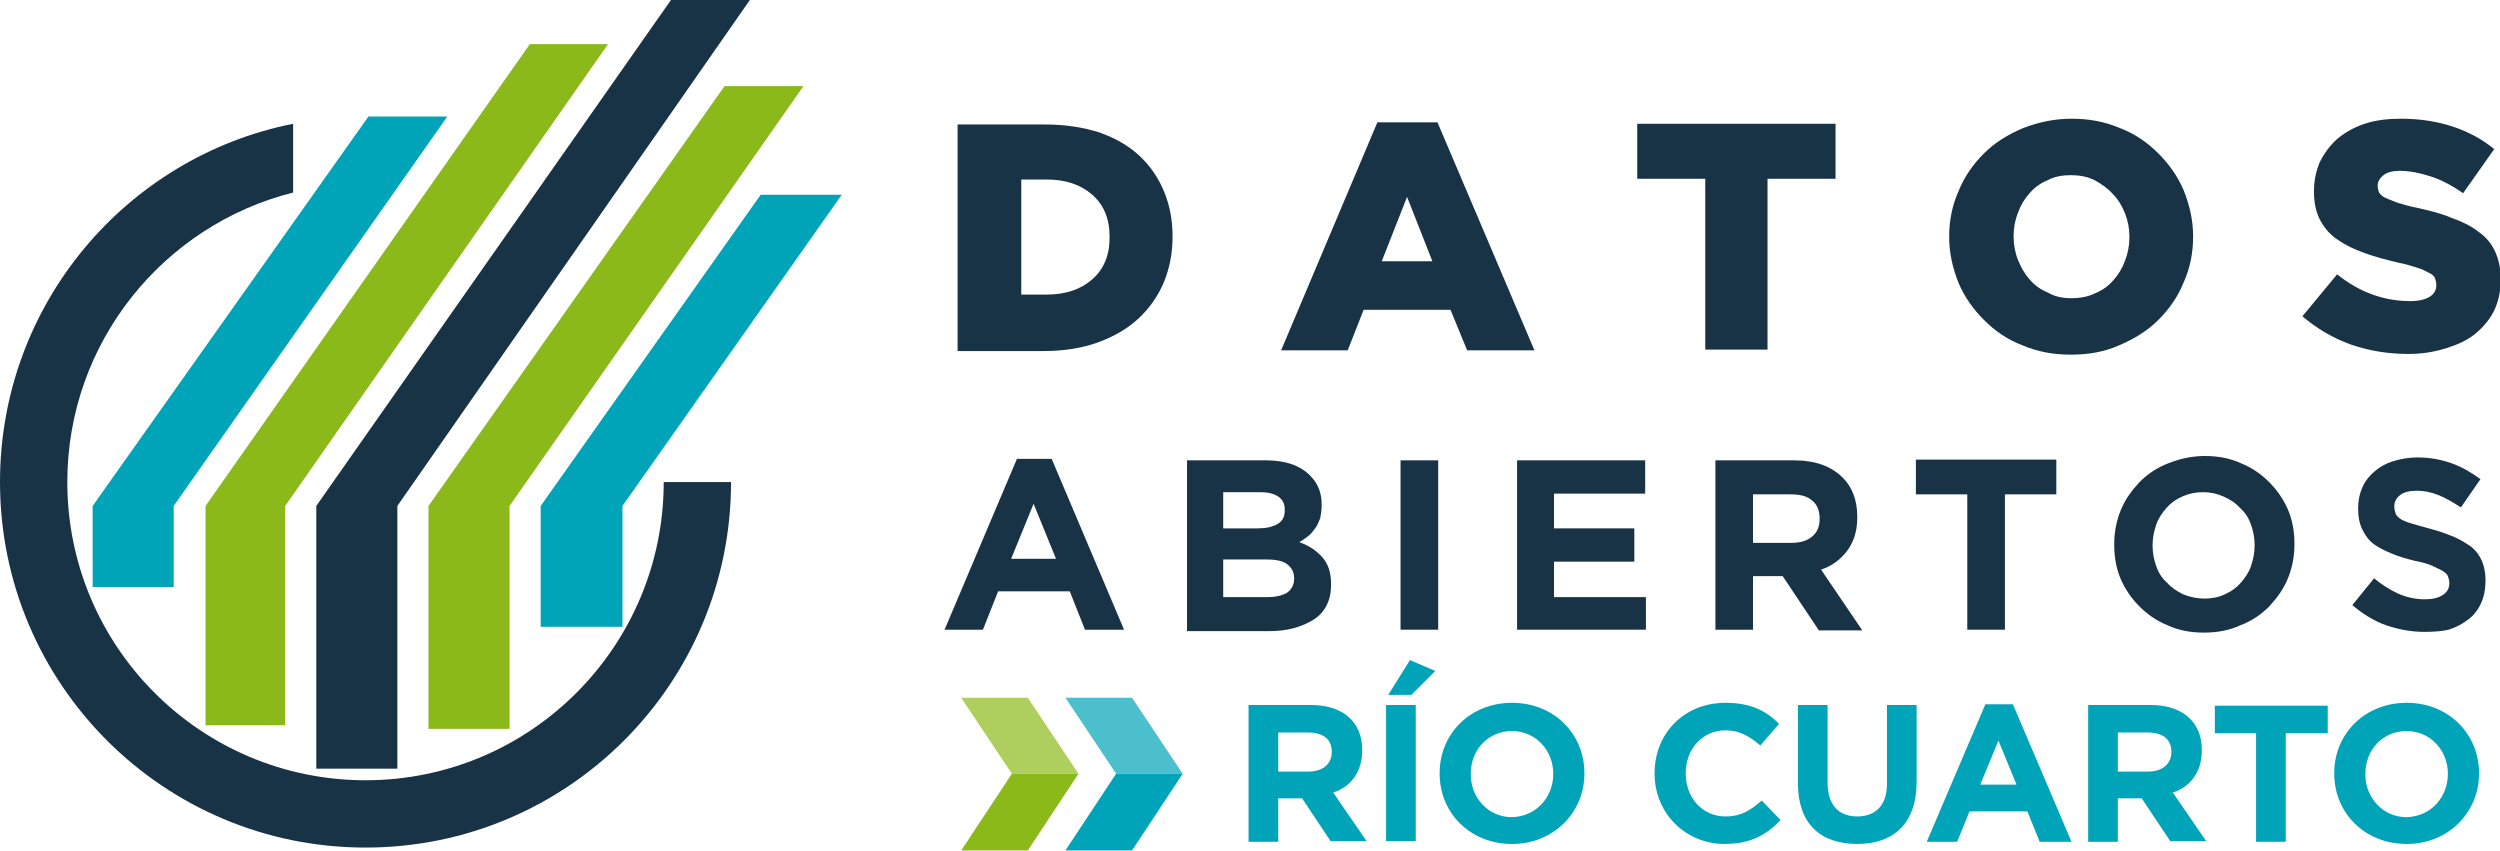
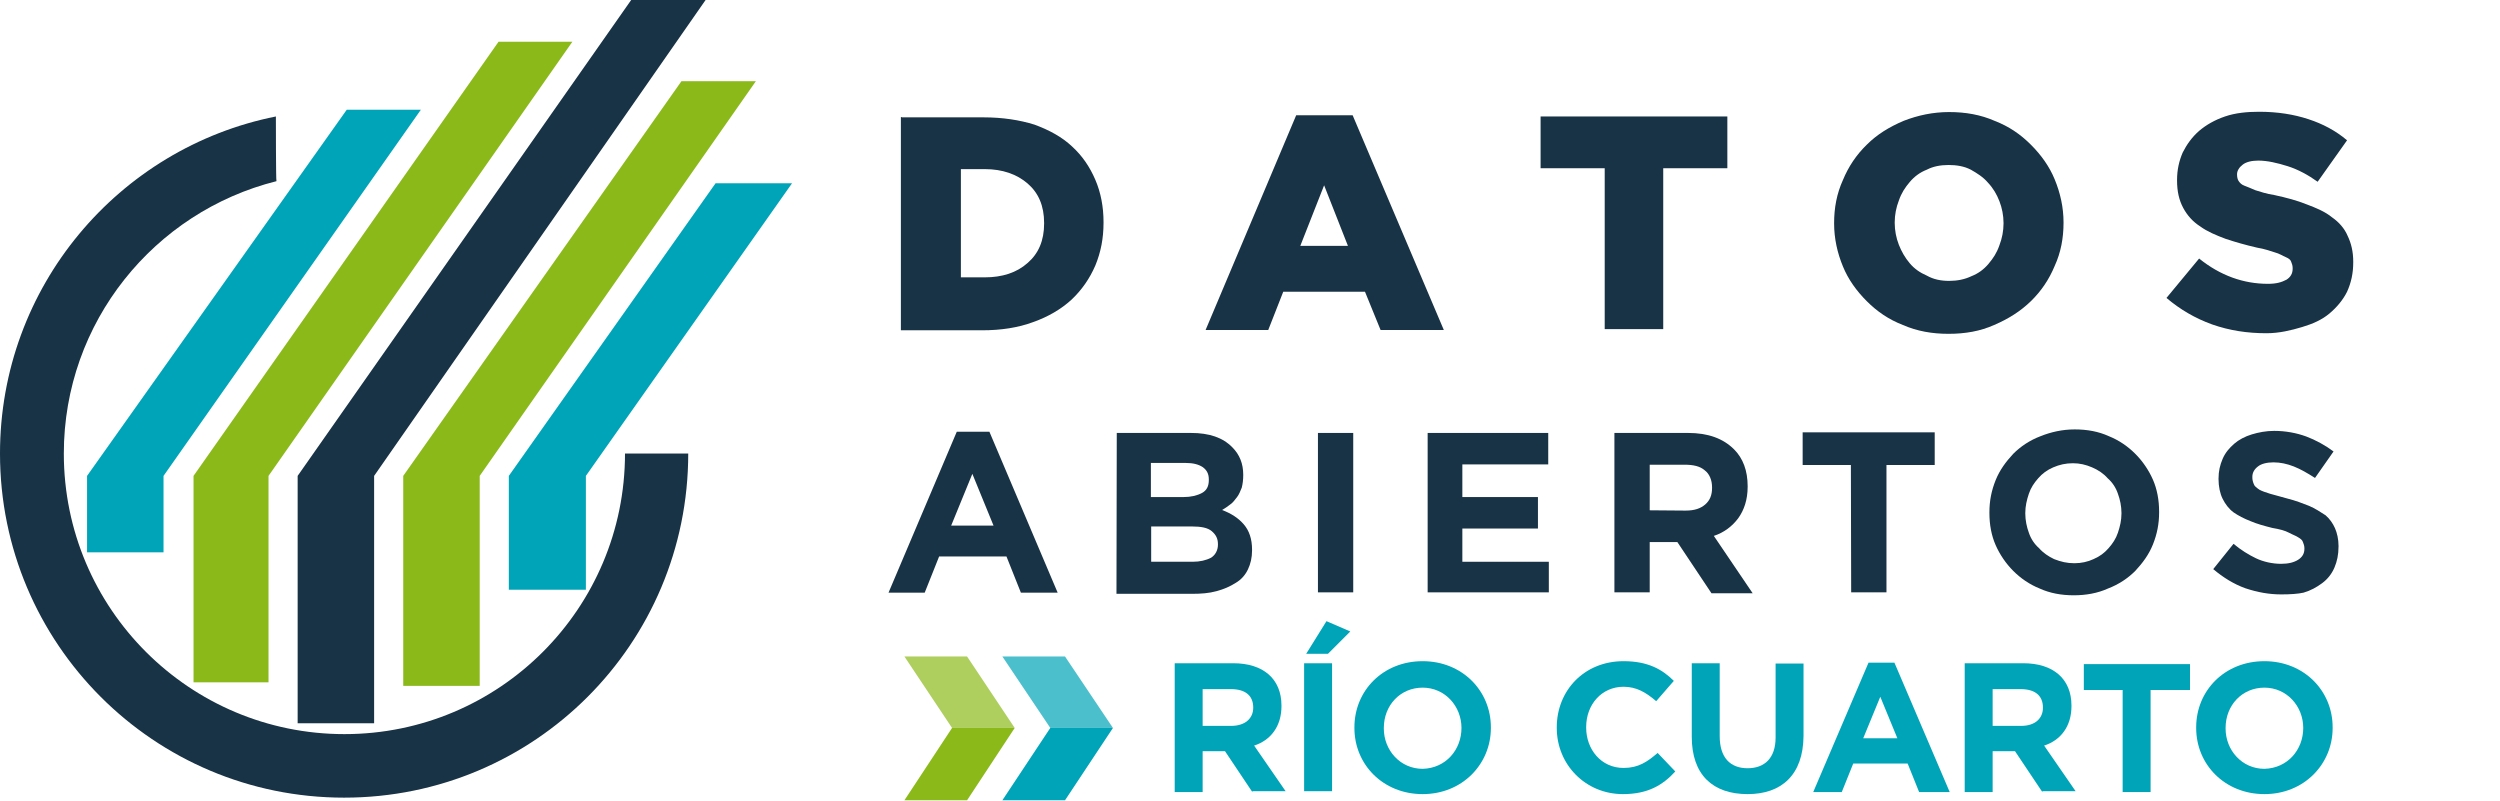
- <svg xmlns="http://www.w3.org/2000/svg" version="1.1" id="Capa_1" x="0px" y="0px" viewBox="0 0 345.4 117.5" enable-background="new 0 0 345.4 117.5" xml:space="preserve">
+ <svg xmlns="http://www.w3.org/2000/svg" version="1.1" id="Capa_1" x="0px" y="0px" viewBox="0 327.9 850 272.1" enable-background="new 0 327.9 850 272.1" xml:space="preserve">
+   <rect y="327.9" fill="none" width="850" height="272.1" />
  <g>
    <g>
      <g>
-         <path fill="#183246" d="M132.4,17.2h12c2.8,0,5.3,0.4,7.5,1.1c2.2,0.8,4,1.8,5.5,3.2c1.5,1.4,2.6,3,3.4,4.9     c0.8,1.9,1.2,4,1.2,6.2v0.1c0,2.3-0.4,4.3-1.2,6.3c-0.8,1.9-2,3.6-3.5,5c-1.5,1.4-3.4,2.5-5.6,3.3c-2.2,0.8-4.7,1.2-7.5,1.2     h-11.9V17.2z M144.6,40.7c2.6,0,4.7-0.7,6.3-2.1c1.6-1.4,2.4-3.3,2.4-5.8v-0.1c0-2.5-0.8-4.4-2.4-5.8s-3.7-2.1-6.3-2.1h-3.5v15.9     H144.6z" />
-         <path fill="#183246" d="M190.3,16.9h8.3L212,48.4h-9.3l-2.3-5.6h-12l-2.2,5.6H177L190.3,16.9z M197.9,36.1l-3.5-8.9l-3.5,8.9     H197.9z" />
-         <path fill="#183246" d="M235.6,24.7h-9.4v-7.6h27.4v7.6h-9.4v23.6h-8.6V24.7z" />
-         <path fill="#183246" d="M286.1,49c-2.4,0-4.6-0.4-6.7-1.3c-2.1-0.8-3.8-2-5.3-3.5c-1.5-1.5-2.7-3.2-3.5-5.1     c-0.8-2-1.3-4.1-1.3-6.3v-0.1c0-2.2,0.4-4.3,1.3-6.3c0.8-2,2-3.7,3.5-5.2c1.5-1.5,3.3-2.6,5.4-3.5c2.1-0.8,4.3-1.3,6.7-1.3     c2.4,0,4.6,0.4,6.7,1.3c2.1,0.8,3.8,2,5.3,3.5c1.5,1.5,2.7,3.2,3.5,5.1c0.8,2,1.3,4.1,1.3,6.3v0.1c0,2.2-0.4,4.3-1.3,6.3     c-0.8,2-2,3.7-3.5,5.2c-1.5,1.5-3.3,2.6-5.4,3.5C290.8,48.6,288.6,49,286.1,49z M286.2,41.2c1.2,0,2.3-0.2,3.3-0.7     c1-0.4,1.8-1,2.5-1.8c0.7-0.8,1.2-1.6,1.6-2.7c0.4-1,0.6-2.1,0.6-3.2v-0.1c0-1.1-0.2-2.2-0.6-3.2c-0.4-1-0.9-1.9-1.7-2.7     c-0.7-0.8-1.6-1.4-2.5-1.9c-1-0.5-2.1-0.7-3.3-0.7c-1.2,0-2.3,0.2-3.2,0.7c-1,0.4-1.8,1-2.5,1.8c-0.7,0.8-1.2,1.6-1.6,2.7     c-0.4,1-0.6,2.1-0.6,3.2v0.1c0,1.1,0.2,2.2,0.6,3.2c0.4,1,0.9,1.9,1.6,2.7c0.7,0.8,1.5,1.4,2.5,1.8C283.9,41,285,41.2,286.2,41.2     z" />
-         <path fill="#183246" d="M332.8,48.9c-2.8,0-5.4-0.4-8-1.3c-2.5-0.9-4.7-2.2-6.7-3.9l4.8-5.8c3.1,2.5,6.5,3.7,10.1,3.7     c1.2,0,2-0.2,2.7-0.6c0.6-0.4,0.9-0.9,0.9-1.6v-0.1c0-0.3-0.1-0.6-0.2-0.9c-0.1-0.3-0.4-0.5-0.8-0.7c-0.4-0.2-0.9-0.5-1.6-0.7     c-0.7-0.2-1.5-0.5-2.6-0.7c-1.7-0.4-3.2-0.8-4.6-1.3c-1.4-0.5-2.7-1.1-3.7-1.8c-1.1-0.7-1.9-1.6-2.5-2.7c-0.6-1.1-0.9-2.4-0.9-4     v-0.1c0-1.5,0.3-2.8,0.8-4c0.6-1.2,1.4-2.3,2.4-3.2c1.1-0.9,2.3-1.6,3.8-2.1c1.5-0.5,3.2-0.7,5-0.7c2.7,0,5.1,0.4,7.2,1.1     c2.1,0.7,4,1.7,5.7,3.1l-4.3,6.1c-1.4-1-2.9-1.8-4.4-2.3c-1.5-0.5-3-0.8-4.3-0.8c-1,0-1.8,0.2-2.3,0.6c-0.5,0.4-0.8,0.9-0.8,1.4     v0.1c0,0.4,0.1,0.7,0.2,0.9c0.2,0.3,0.4,0.5,0.8,0.7c0.4,0.2,1,0.4,1.7,0.7c0.7,0.2,1.6,0.5,2.7,0.7c1.8,0.4,3.4,0.8,4.8,1.4     c1.4,0.5,2.7,1.1,3.7,1.9c1,0.7,1.8,1.6,2.3,2.7c0.5,1.1,0.8,2.3,0.8,3.8v0.1c0,1.6-0.3,3-0.9,4.3c-0.6,1.2-1.5,2.3-2.6,3.2     c-1.1,0.9-2.4,1.5-4,2S334.7,48.9,332.8,48.9z" />
-         <path fill="#183246" d="M140.5,63.4h4.8L155.3,87h-5.4l-2.1-5.3h-9.9l-2.1,5.3h-5.3L140.5,63.4z M145.9,77.2l-3.1-7.6l-3.1,7.6     H145.9z" />
-         <path fill="#183246" d="M164,63.6h10.9c2.7,0,4.7,0.7,6.1,2.1c1.1,1.1,1.6,2.4,1.6,4v0.1c0,0.7-0.1,1.3-0.2,1.8     c-0.2,0.5-0.4,1-0.7,1.4c-0.3,0.4-0.6,0.8-1,1.1c-0.4,0.3-0.8,0.6-1.2,0.8c1.4,0.5,2.4,1.2,3.2,2.1c0.8,0.9,1.2,2.1,1.2,3.7v0.1     c0,1.1-0.2,2-0.6,2.8c-0.4,0.8-1,1.5-1.8,2c-0.8,0.5-1.7,0.9-2.8,1.2s-2.3,0.4-3.6,0.4H164V63.6z M173.8,73c1.1,0,2-0.2,2.7-0.6     c0.7-0.4,1-1,1-1.9v-0.1c0-0.8-0.3-1.4-0.9-1.8c-0.6-0.4-1.4-0.6-2.5-0.6H169v5H173.8z M175.1,82.5c1.1,0,2-0.2,2.7-0.6     c0.6-0.4,1-1.1,1-1.9v-0.1c0-0.8-0.3-1.4-0.9-1.9c-0.6-0.5-1.6-0.7-2.9-0.7h-6v5.2H175.1z" />
-         <path fill="#183246" d="M193.5,63.6h5.2V87h-5.2V63.6z" />
-         <path fill="#183246" d="M209.6,63.6h17.7v4.6h-12.6v4.8h11.1v4.6h-11.1v4.9h12.7V87h-17.8V63.6z" />
-         <path fill="#183246" d="M237.1,63.6h10.7c3,0,5.2,0.8,6.8,2.4c1.3,1.3,2,3.1,2,5.4v0.1c0,1.9-0.5,3.4-1.4,4.6     c-0.9,1.2-2.1,2.1-3.6,2.6l5.7,8.4h-6l-5-7.5h-0.1h-4V87h-5.2V63.6z M247.5,75c1.3,0,2.2-0.3,2.9-0.9s1-1.4,1-2.4v-0.1     c0-1.1-0.4-2-1.1-2.5c-0.7-0.6-1.7-0.8-3-0.8h-5.1V75H247.5z" />
-         <path fill="#183246" d="M271.8,68.3h-7.1v-4.8h19.4v4.8H277V87h-5.2V68.3z" />
-         <path fill="#183246" d="M304.5,87.4c-1.8,0-3.5-0.3-5-1c-1.5-0.6-2.8-1.5-3.9-2.6c-1.1-1.1-2-2.4-2.6-3.8s-0.9-3-0.9-4.7v-0.1     c0-1.7,0.3-3.2,0.9-4.7c0.6-1.5,1.5-2.7,2.6-3.9c1.1-1.1,2.4-2,4-2.6c1.5-0.6,3.2-1,5-1c1.8,0,3.5,0.3,5,1     c1.5,0.6,2.8,1.5,3.9,2.6c1.1,1.1,2,2.4,2.6,3.8s0.9,3,0.9,4.7v0.1c0,1.7-0.3,3.2-0.9,4.7c-0.6,1.5-1.5,2.7-2.6,3.9     c-1.1,1.1-2.4,2-4,2.6C308,87.1,306.3,87.4,304.5,87.4z M304.6,82.7c1,0,2-0.2,2.8-0.6c0.9-0.4,1.6-0.9,2.2-1.6     c0.6-0.7,1.1-1.4,1.4-2.3c0.3-0.9,0.5-1.8,0.5-2.8v-0.1c0-1-0.2-2-0.5-2.8c-0.3-0.9-0.8-1.7-1.5-2.3c-0.6-0.7-1.4-1.2-2.3-1.6     c-0.9-0.4-1.8-0.6-2.8-0.6c-1.1,0-2,0.2-2.9,0.6c-0.9,0.4-1.6,0.9-2.2,1.6c-0.6,0.7-1.1,1.4-1.4,2.3c-0.3,0.9-0.5,1.8-0.5,2.8     v0.1c0,1,0.2,2,0.5,2.8c0.3,0.9,0.8,1.7,1.5,2.3c0.6,0.7,1.4,1.2,2.2,1.6C302.6,82.5,303.5,82.7,304.6,82.7z" />
-         <path fill="#183246" d="M335,87.3c-1.8,0-3.5-0.3-5.3-0.9c-1.7-0.6-3.3-1.6-4.7-2.8l3-3.7c1.1,0.9,2.2,1.6,3.3,2.1     c1.1,0.5,2.4,0.8,3.7,0.8c1.1,0,1.9-0.2,2.5-0.6c0.6-0.4,0.9-0.9,0.9-1.6v-0.1c0-0.3-0.1-0.6-0.2-0.9c-0.1-0.3-0.4-0.5-0.7-0.7     c-0.3-0.2-0.8-0.4-1.4-0.7s-1.4-0.5-2.4-0.7c-1.2-0.3-2.3-0.6-3.2-1c-1-0.4-1.8-0.8-2.5-1.3c-0.7-0.5-1.2-1.2-1.6-2     c-0.4-0.8-0.6-1.8-0.6-2.9v-0.1c0-1.1,0.2-2,0.6-2.9c0.4-0.9,1-1.6,1.7-2.2c0.7-0.6,1.6-1.1,2.6-1.4c1-0.3,2.1-0.5,3.3-0.5     c1.7,0,3.3,0.3,4.7,0.8c1.4,0.5,2.8,1.3,4,2.2l-2.7,3.9c-1.1-0.7-2.1-1.3-3.1-1.7c-1-0.4-2-0.6-3-0.6s-1.8,0.2-2.3,0.6     c-0.5,0.4-0.8,0.9-0.8,1.5v0.1c0,0.4,0.1,0.7,0.2,1c0.1,0.3,0.4,0.5,0.8,0.8c0.4,0.2,0.9,0.4,1.6,0.6c0.7,0.2,1.5,0.4,2.5,0.7     c1.2,0.3,2.2,0.7,3.2,1.1c0.9,0.4,1.7,0.9,2.4,1.4c0.6,0.5,1.1,1.2,1.4,1.9c0.3,0.7,0.5,1.6,0.5,2.6v0.1c0,1.2-0.2,2.2-0.6,3.1     c-0.4,0.9-1,1.7-1.8,2.3c-0.8,0.6-1.7,1.1-2.7,1.4C337.5,87.2,336.3,87.3,335,87.3z" />
+         <path fill="#183246" d="M306.6,367.8h27.8c6.5,0,12.3,0.9,17.4,2.5c5.1,1.9,9.3,4.2,12.7,7.4c3.5,3.2,6,6.9,7.9,11.3     c1.9,4.4,2.8,9.3,2.8,14.4v0.2c0,5.3-0.9,10-2.8,14.6c-1.9,4.4-4.6,8.3-8.1,11.6c-3.5,3.2-7.9,5.8-13,7.6     c-5.1,1.9-10.9,2.8-17.4,2.8h-27.6v-72.5h0.3V367.8z M334.8,422.2c6,0,10.9-1.6,14.6-4.9c3.7-3.2,5.6-7.6,5.6-13.4v-0.2     c0-5.8-1.9-10.2-5.6-13.4c-3.7-3.2-8.6-4.9-14.6-4.9h-8.1v36.8C326.7,422.2,334.8,422.2,334.8,422.2z" />
+         <path fill="#183246" d="M440.7,367.1h19.2l31,73h-21.5l-5.3-13h-27.8l-5.1,13h-21.3L440.7,367.1z M458.3,411.5l-8.1-20.6     l-8.1,20.6H458.3z" />
+         <path fill="#183246" d="M545.6,385.1h-21.8v-17.6h63.5v17.6h-21.8v54.7h-19.9V385.1z" />
+         <path fill="#183246" d="M662.5,441.4c-5.6,0-10.7-0.9-15.5-3c-4.9-1.9-8.8-4.6-12.3-8.1c-3.5-3.5-6.3-7.4-8.1-11.8     c-1.9-4.6-3-9.5-3-14.6v-0.2c0-5.1,0.9-10,3-14.6c1.9-4.6,4.6-8.6,8.1-12c3.5-3.5,7.6-6,12.5-8.1c4.9-1.9,10-3,15.5-3     c5.6,0,10.7,0.9,15.5,3c4.9,1.9,8.8,4.6,12.3,8.1s6.3,7.4,8.1,11.8c1.9,4.6,3,9.5,3,14.6v0.2c0,5.1-0.9,10-3,14.6     c-1.9,4.6-4.6,8.6-8.1,12s-7.6,6-12.5,8.1C673.3,440.5,668.2,441.4,662.5,441.4z M662.7,423.4c2.8,0,5.3-0.5,7.6-1.6     c2.3-0.9,4.2-2.3,5.8-4.2c1.6-1.9,2.8-3.7,3.7-6.3c0.9-2.3,1.4-4.9,1.4-7.4v-0.2c0-2.5-0.5-5.1-1.4-7.4s-2.1-4.4-3.9-6.3     c-1.6-1.9-3.7-3.2-5.8-4.4c-2.3-1.2-4.9-1.6-7.6-1.6c-2.8,0-5.3,0.5-7.4,1.6c-2.3,0.9-4.2,2.3-5.8,4.2c-1.6,1.9-2.8,3.7-3.7,6.3     c-0.9,2.3-1.4,4.9-1.4,7.4v0.2c0,2.5,0.5,5.1,1.4,7.4c0.9,2.3,2.1,4.4,3.7,6.3c1.6,1.9,3.5,3.2,5.8,4.2     C657.4,422.9,659.9,423.4,662.7,423.4z" />
+         <path fill="#183246" d="M770.6,441.2c-6.5,0-12.5-0.9-18.5-3c-5.8-2.1-10.9-5.1-15.5-9l11.1-13.4c7.2,5.8,15.1,8.6,23.4,8.6     c2.8,0,4.6-0.5,6.3-1.4c1.4-0.9,2.1-2.1,2.1-3.7V419c0-0.7-0.2-1.4-0.5-2.1c-0.2-0.7-0.9-1.2-1.9-1.6c-1-0.4-2.1-1.2-3.7-1.6     c-1.6-0.5-3.5-1.2-6-1.6c-3.9-0.9-7.4-1.9-10.7-3c-3.2-1.2-6.3-2.5-8.6-4.2c-2.5-1.6-4.4-3.7-5.8-6.3s-2.1-5.6-2.1-9.3v-0.2     c0-3.5,0.7-6.5,1.9-9.3c1.4-2.8,3.2-5.3,5.6-7.4c2.5-2.1,5.3-3.7,8.8-4.9c3.5-1.2,7.4-1.6,11.6-1.6c6.3,0,11.8,0.9,16.7,2.5     s9.3,3.9,13.2,7.2l-10,14.1c-3.2-2.3-6.7-4.2-10.2-5.3c-3.5-1.1-6.9-1.9-10-1.9c-2.3,0-4.2,0.5-5.3,1.4c-1.2,0.9-1.9,2.1-1.9,3.2     v0.2c0,0.9,0.2,1.6,0.5,2.1c0.5,0.7,0.9,1.2,1.9,1.6c1,0.4,2.3,0.9,3.9,1.6c1.6,0.5,3.7,1.2,6.3,1.6c4.2,0.9,7.9,1.9,11.1,3.2     c3.2,1.2,6.3,2.5,8.6,4.4c2.3,1.6,4.2,3.7,5.3,6.3c1.2,2.5,1.9,5.3,1.9,8.8v0.2c0,3.7-0.7,6.9-2.1,10c-1.4,2.8-3.5,5.3-6,7.4     c-2.5,2.1-5.6,3.5-9.3,4.6C779,440.2,775,441.2,770.6,441.2z" />
+         <path fill="#183246" d="M325.3,474.7h11.1l23.2,54.7h-12.5l-4.9-12.3h-22.9l-4.9,12.3h-12.3L325.3,474.7z M337.8,506.6l-7.2-17.6     l-7.2,17.6H337.8z" />
+         <path fill="#183246" d="M379.7,475.1h25.2c6.3,0,10.9,1.6,14.1,4.9c2.5,2.5,3.7,5.6,3.7,9.3v0.2c0,1.6-0.2,3-0.5,4.2     c-0.5,1.2-0.9,2.3-1.6,3.2c-0.7,0.9-1.4,1.9-2.3,2.5c-0.9,0.7-1.9,1.4-2.8,1.9c3.2,1.2,5.6,2.8,7.4,4.9c1.8,2.1,2.8,4.9,2.8,8.6     v0.2c0,2.5-0.5,4.6-1.4,6.5c-0.9,1.9-2.3,3.5-4.2,4.6c-1.9,1.2-3.9,2.1-6.5,2.8c-2.5,0.7-5.3,0.9-8.3,0.9h-25.7L379.7,475.1     L379.7,475.1z M402.4,496.9c2.5,0,4.6-0.5,6.3-1.4c1.6-0.9,2.3-2.3,2.3-4.4v-0.2c0-1.9-0.7-3.2-2.1-4.2c-1.4-0.9-3.2-1.4-5.8-1.4     h-11.8v11.6H402.4z M405.5,518.9c2.5,0,4.6-0.5,6.3-1.4c1.4-0.9,2.3-2.5,2.3-4.4v-0.2c0-1.9-0.7-3.2-2.1-4.4     c-1.4-1.2-3.7-1.6-6.7-1.6h-13.9v12H405.5z" />
+         <path fill="#183246" d="M448.1,475.1h12v54.2h-12V475.1z" />
+         <path fill="#183246" d="M485.4,475.1h41v10.7h-29.2v11.1h25.7v10.7h-25.7v11.3h29.4v10.4h-41.2V475.1L485.4,475.1z" />
+         <path fill="#183246" d="M549.1,475.1h24.8c6.9,0,12,1.9,15.7,5.6c3,3,4.6,7.2,4.6,12.5v0.2c0,4.4-1.2,7.9-3.2,10.7     c-2.1,2.8-4.9,4.9-8.3,6l13.2,19.5h-14l-11.6-17.4h-0.2h-9.2v17.1h-12v-54.2L549.1,475.1L549.1,475.1z M573.1,501.5     c3,0,5.1-0.7,6.7-2.1c1.6-1.4,2.3-3.2,2.3-5.6v-0.2c0-2.5-0.9-4.6-2.5-5.8c-1.6-1.4-3.9-1.9-6.9-1.9h-11.8v15.5L573.1,501.5     L573.1,501.5z" />
+         <path fill="#183246" d="M629.3,486h-16.4v-11.1h44.9V486h-16.4v43.3h-12L629.3,486L629.3,486z" />
+         <path fill="#183246" d="M705.1,530.3c-4.2,0-8.1-0.7-11.6-2.3c-3.5-1.4-6.5-3.5-9-6c-2.5-2.5-4.6-5.6-6-8.8     c-1.4-3.2-2.1-6.9-2.1-10.9v-0.2c0-3.9,0.7-7.4,2.1-10.9c1.4-3.5,3.5-6.3,6-9c2.5-2.5,5.6-4.6,9.3-6c3.5-1.4,7.4-2.3,11.6-2.3     c4.2,0,8.1,0.7,11.6,2.3c3.5,1.4,6.5,3.5,9,6c2.5,2.5,4.6,5.6,6,8.8c1.4,3.2,2.1,6.9,2.1,10.9v0.2c0,3.9-0.7,7.4-2.1,10.9     c-1.4,3.5-3.5,6.3-6,9c-2.5,2.5-5.6,4.6-9.3,6C713.2,529.6,709.2,530.3,705.1,530.3z M705.3,519.4c2.3,0,4.6-0.5,6.5-1.4     c2.1-0.9,3.7-2.1,5.1-3.7s2.5-3.2,3.2-5.3c0.7-2.1,1.2-4.2,1.2-6.5v-0.2c0-2.3-0.5-4.6-1.2-6.5c-0.7-2.1-1.9-3.9-3.5-5.3     c-1.4-1.6-3.2-2.8-5.3-3.7s-4.2-1.4-6.5-1.4c-2.5,0-4.6,0.5-6.7,1.4c-2.1,0.9-3.7,2.1-5.1,3.7s-2.5,3.2-3.2,5.3     c-0.7,2.1-1.2,4.2-1.2,6.5v0.2c0,2.3,0.5,4.6,1.2,6.5c0.7,2.1,1.9,3.9,3.5,5.3c1.4,1.6,3.2,2.8,5.1,3.7     C700.7,518.9,702.8,519.4,705.3,519.4z" />
+         <path fill="#183246" d="M775.7,530c-4.2,0-8.1-0.7-12.3-2.1c-3.9-1.4-7.6-3.7-10.9-6.5l6.9-8.6c2.5,2.1,5.1,3.7,7.6,4.9     c2.5,1.2,5.6,1.9,8.6,1.9c2.5,0,4.4-0.5,5.8-1.4c1.4-0.9,2.1-2.1,2.1-3.7v-0.2c0-0.7-0.2-1.4-0.5-2.1c-0.2-0.7-0.9-1.2-1.6-1.6     c-0.7-0.5-1.9-0.9-3.2-1.6c-1.3-0.7-3.2-1.2-5.6-1.6c-2.8-0.7-5.3-1.4-7.4-2.3c-2.3-0.9-4.2-1.9-5.8-3c-1.6-1.2-2.8-2.8-3.7-4.6     s-1.4-4.2-1.4-6.7v-0.2c0-2.5,0.5-4.6,1.4-6.7c0.9-2.1,2.3-3.7,3.9-5.1c1.6-1.4,3.7-2.5,6-3.2c2.3-0.7,4.9-1.2,7.6-1.2     c3.9,0,7.6,0.7,10.9,1.9c3.2,1.2,6.5,3,9.3,5.1l-6.3,9c-2.5-1.6-4.9-3-7.2-3.9s-4.6-1.4-6.9-1.4c-2.3,0-4.2,0.5-5.3,1.4     c-1.2,0.9-1.9,2.1-1.9,3.5v0.2c0,0.9,0.2,1.6,0.5,2.3c0.2,0.7,0.9,1.2,1.9,1.9c0.9,0.5,2.1,0.9,3.7,1.4c1.6,0.5,3.5,0.9,5.8,1.6     c2.8,0.7,5.1,1.6,7.4,2.5c2.1,0.9,3.9,2.1,5.6,3.2c1.4,1.2,2.5,2.8,3.2,4.4c0.7,1.6,1.2,3.7,1.2,6v0.2c0,2.8-0.5,5.1-1.4,7.2     c-0.9,2.1-2.3,3.9-4.2,5.3c-1.9,1.4-3.9,2.5-6.3,3.2C781.5,529.8,778.7,530,775.7,530z" />
      </g>
    </g>
    <g>
-       <polygon opacity="0.7" fill-rule="evenodd" clip-rule="evenodd" fill="#8BB91A" points="132.8,96.4 142,96.4 149,106.9     139.8,106.9   " />
-       <polygon fill-rule="evenodd" clip-rule="evenodd" fill="#8BB91A" points="132.8,117.5 142,117.5 149,106.9 139.8,106.9   " />
-       <polygon opacity="0.7" fill-rule="evenodd" clip-rule="evenodd" fill="#00A4B8" points="147.2,96.4 156.4,96.4 163.4,106.9     154.2,106.9   " />
-       <polygon fill-rule="evenodd" clip-rule="evenodd" fill="#00A4B8" points="147.2,117.5 156.4,117.5 163.4,106.9 154.2,106.9   " />
+       <polygon opacity="0.7" fill="#8BB91A" enable-background="new    " points="307.5,551.1 328.8,551.1 345,575.4 323.7,575.4   " />
+       <polygon fill="#8BB91A" points="307.5,600 328.8,600 345,575.4 323.7,575.4   " />
+       <polygon opacity="0.7" fill="#00A4B8" enable-background="new    " points="340.8,551.1 362.1,551.1 378.4,575.4 357.1,575.4       " />
+       <polygon fill="#00A4B8" points="340.8,600 362.1,600 378.4,575.4 357.1,575.4   " />
    </g>
    <g>
-       <path fill="#00A4B8" d="M183.9,116.3l-4-6h-3.3v6h-4.1V97.4h8.6c4.4,0,7.1,2.3,7.1,6.2v0.1c0,3-1.6,5-4,5.8l4.6,6.7H183.9z     M184,103.9c0-1.8-1.2-2.7-3.3-2.7h-4.1v5.4h4.2C182.8,106.6,184,105.5,184,103.9L184,103.9z" />
-       <path fill="#00A4B8" d="M191.5,116.3V97.4h4.1v18.8H191.5z M191.8,96l3-4.8l3.5,1.5L195,96H191.8z" />
-       <path fill="#00A4B8" d="M208.9,116.6c-5.8,0-10-4.3-10-9.7v-0.1c0-5.4,4.2-9.7,10-9.7c5.8,0,10,4.3,10,9.7v0.1    C218.9,112.2,214.7,116.6,208.9,116.6z M214.6,106.9c0-3.2-2.4-5.9-5.7-5.9c-3.3,0-5.7,2.6-5.7,5.9v0.1c0,3.2,2.4,5.9,5.7,5.9    C212.3,112.8,214.6,110.1,214.6,106.9L214.6,106.9z" />
-       <path fill="#00A4B8" d="M238.3,116.6c-5.5,0-9.7-4.3-9.7-9.7v-0.1c0-5.4,4-9.7,9.8-9.7c3.6,0,5.7,1.2,7.4,2.9l-2.6,3    c-1.5-1.3-2.9-2.1-4.8-2.1c-3.2,0-5.5,2.6-5.5,5.9v0.1c0,3.2,2.2,5.9,5.5,5.9c2.2,0,3.5-0.9,5-2.2l2.6,2.7    C244.1,115.3,241.9,116.6,238.3,116.6z" />
-       <path fill="#00A4B8" d="M256.6,116.6c-5.1,0-8.2-2.8-8.2-8.4V97.4h4.1v10.7c0,3.1,1.5,4.7,4.1,4.7c2.5,0,4.1-1.5,4.1-4.5V97.4h4.1    v10.6C264.8,113.8,261.6,116.6,256.6,116.6z" />
-       <path fill="#00A4B8" d="M281.8,116.3l-1.7-4.2h-8l-1.7,4.2h-4.2l8.1-19h3.8l8.1,19H281.8z M276.1,102.3l-2.5,6.1h5L276.1,102.3z" />
-       <path fill="#00A4B8" d="M299.9,116.3l-4-6h-3.3v6h-4.1V97.4h8.6c4.4,0,7.1,2.3,7.1,6.2v0.1c0,3-1.6,5-4,5.8l4.6,6.7H299.9z     M300,103.9c0-1.8-1.2-2.7-3.3-2.7h-4.1v5.4h4.2C298.8,106.6,300,105.5,300,103.9L300,103.9z" />
-       <path fill="#00A4B8" d="M315.8,101.3v15h-4.1v-15H306v-3.8h15.6v3.8H315.8z" />
-       <path fill="#00A4B8" d="M332.5,116.6c-5.8,0-10-4.3-10-9.7v-0.1c0-5.4,4.2-9.7,10-9.7c5.8,0,10,4.3,10,9.7v0.1    C342.5,112.2,338.3,116.6,332.5,116.6z M338.2,106.9c0-3.2-2.4-5.9-5.7-5.9s-5.7,2.6-5.7,5.9v0.1c0,3.2,2.4,5.9,5.7,5.9    C335.9,112.8,338.2,110.1,338.2,106.9L338.2,106.9z" />
+       <path fill="#00A4B8" d="M425.8,597.2l-9.3-13.9h-7.6v13.9h-9.5v-43.8h19.9c10.2,0,16.4,5.3,16.4,14.4v0.2c0,6.9-3.7,11.6-9.3,13.4    l10.7,15.5h-11.3L425.8,597.2L425.8,597.2z M426.1,568.5c0-4.2-2.8-6.3-7.6-6.3h-9.6v12.5h9.7    C423.3,574.7,426.1,572.2,426.1,568.5L426.1,568.5z" />
+       <path fill="#00A4B8" d="M443.4,597.2v-43.8h9.5v43.5h-9.5V597.2z M444.1,550.2l6.9-11.1l8.1,3.5l-7.6,7.6H444.1z" />
+       <path fill="#00A4B8" d="M483.7,597.9c-13.4,0-23.2-10-23.2-22.5v-0.2c0-12.5,9.7-22.5,23.2-22.5c13.4,0,23.2,10,23.2,22.5v0.2    C506.9,587.7,497.2,597.9,483.7,597.9z M496.9,575.4c0-7.4-5.6-13.7-13.2-13.7s-13.2,6-13.2,13.7v0.2c0,7.4,5.6,13.7,13.2,13.7    C491.6,589.1,496.9,582.8,496.9,575.4L496.9,575.4z" />
+       <path fill="#00A4B8" d="M551.8,597.9c-12.7,0-22.5-10-22.5-22.5v-0.2c0-12.5,9.3-22.5,22.7-22.5c8.3,0,13.2,2.8,17.1,6.7l-6,6.9    c-3.5-3-6.7-4.9-11.1-4.9c-7.4,0-12.7,6-12.7,13.7v0.2c0,7.4,5.1,13.7,12.7,13.7c5.1,0,8.1-2.1,11.6-5.1l6,6.3    C565.3,594.9,560.2,597.9,551.8,597.9z" />
+       <path fill="#00A4B8" d="M594.2,597.9c-11.8,0-19-6.5-19-19.5v-25h9.5v24.8c0,7.2,3.5,10.9,9.5,10.9c5.8,0,9.5-3.5,9.5-10.4v-25.2    h9.5v24.6C613.1,591.4,605.7,597.9,594.2,597.9z" />
+       <path fill="#00A4B8" d="M652.5,597.2l-3.9-9.7h-18.5l-3.9,9.7h-9.7l18.8-44h8.8l18.8,44H652.5z M639.3,564.8l-5.8,14.1h11.6    L639.3,564.8z" />
+       <path fill="#00A4B8" d="M694.4,597.2l-9.3-13.9h-7.6v13.9H668v-43.8h19.9c10.2,0,16.4,5.3,16.4,14.4v0.2c0,6.9-3.7,11.6-9.3,13.4    l10.7,15.5h-11.3L694.4,597.2L694.4,597.2z M694.6,568.5c0-4.2-2.8-6.3-7.6-6.3h-9.5v12.5h9.7    C691.9,574.7,694.6,572.2,694.6,568.5L694.6,568.5z" />
+       <path fill="#00A4B8" d="M731.2,562.5v34.7h-9.5v-34.7h-13.2v-8.8h36.1v8.8H731.2z" />
+       <path fill="#00A4B8" d="M769.9,597.9c-13.4,0-23.2-10-23.2-22.5v-0.2c0-12.5,9.7-22.5,23.2-22.5c13.4,0,23.2,10,23.2,22.5v0.2    C793.1,587.7,783.4,597.9,769.9,597.9z M783.1,575.4c0-7.4-5.6-13.7-13.2-13.7c-7.6,0-13.2,6-13.2,13.7v0.2    c0,7.4,5.6,13.7,13.2,13.7C777.8,589.1,783.1,582.8,783.1,575.4L783.1,575.4z" />
    </g>
  </g>
  <g>
-     <path fill-rule="evenodd" clip-rule="evenodd" fill="#183246" d="M40.5,17.1C17.4,21.7,0,42.1,0,66.6c0,27.9,22.6,50.5,50.5,50.5   c27.9,0,50.5-22.6,50.5-50.5h-9.3c0,22.7-18.4,41.2-41.2,41.2c-22.7,0-41.2-18.4-41.2-41.2c0-19.3,13.3-35.5,31.2-40V17.1z" />
-     <polygon fill-rule="evenodd" clip-rule="evenodd" fill="#00A4B8" points="50.9,16.1 12.8,69.9 12.8,81.1 24,81.1 24,69.9    61.8,16.1  " />
-     <polygon fill-rule="evenodd" clip-rule="evenodd" fill="#8BB91A" points="73.2,6.1 28.4,69.9 28.4,100.2 39.4,100.2 39.4,69.9    84,6.1  " />
-     <polygon fill-rule="evenodd" clip-rule="evenodd" fill="#8BB91A" points="100.1,11.9 59.2,69.9 59.2,100.7 70.4,100.7 70.4,69.9    111,11.9  " />
-     <polygon fill-rule="evenodd" clip-rule="evenodd" fill="#183246" points="103.6,0 92.7,0 43.7,69.9 43.7,106.2 54.9,106.2    54.9,69.9 54.9,69.9  " />
-     <polygon fill-rule="evenodd" clip-rule="evenodd" fill="#00A4B8" points="105.1,26.9 74.7,69.9 74.7,86.6 86,86.6 86,69.9    116.3,26.9  " />
+     <path fill="#183246" d="M93.8,367.5C40.3,378.2,0,425.4,0,482.1c0,64.6,52.3,117,117,117s117-52.3,117-117h-21.5   c0,52.6-42.6,95.4-95.4,95.4c-52.6,0-95.4-42.6-95.4-95.4c0-44.7,30.8-82.2,72.3-92.6C93.8,389.5,93.8,367.5,93.8,367.5z" />
+     <polygon fill="#00A4B8" points="117.9,365.2 29.6,489.7 29.6,515.7 55.6,515.7 55.6,489.7 143.1,365.2  " />
+     <polygon fill="#8BB91A" points="169.5,342.1 65.8,489.7 65.8,559.9 91.3,559.9 91.3,489.7 194.6,342.1  " />
+     <polygon fill="#8BB91A" points="231.7,355.5 137.1,489.7 137.1,561.1 163.1,561.1 163.1,489.7 257,355.5  " />
+     <polygon fill="#183246" points="239.9,327.9 214.6,327.9 101.2,489.7 101.2,573.8 127.2,573.8 127.2,489.7 127.2,489.7  " />
+     <polygon fill="#00A4B8" points="243.3,390.2 173,489.7 173,528.4 199.2,528.4 199.2,489.7 269.3,390.2  " />
  </g>
</svg>
